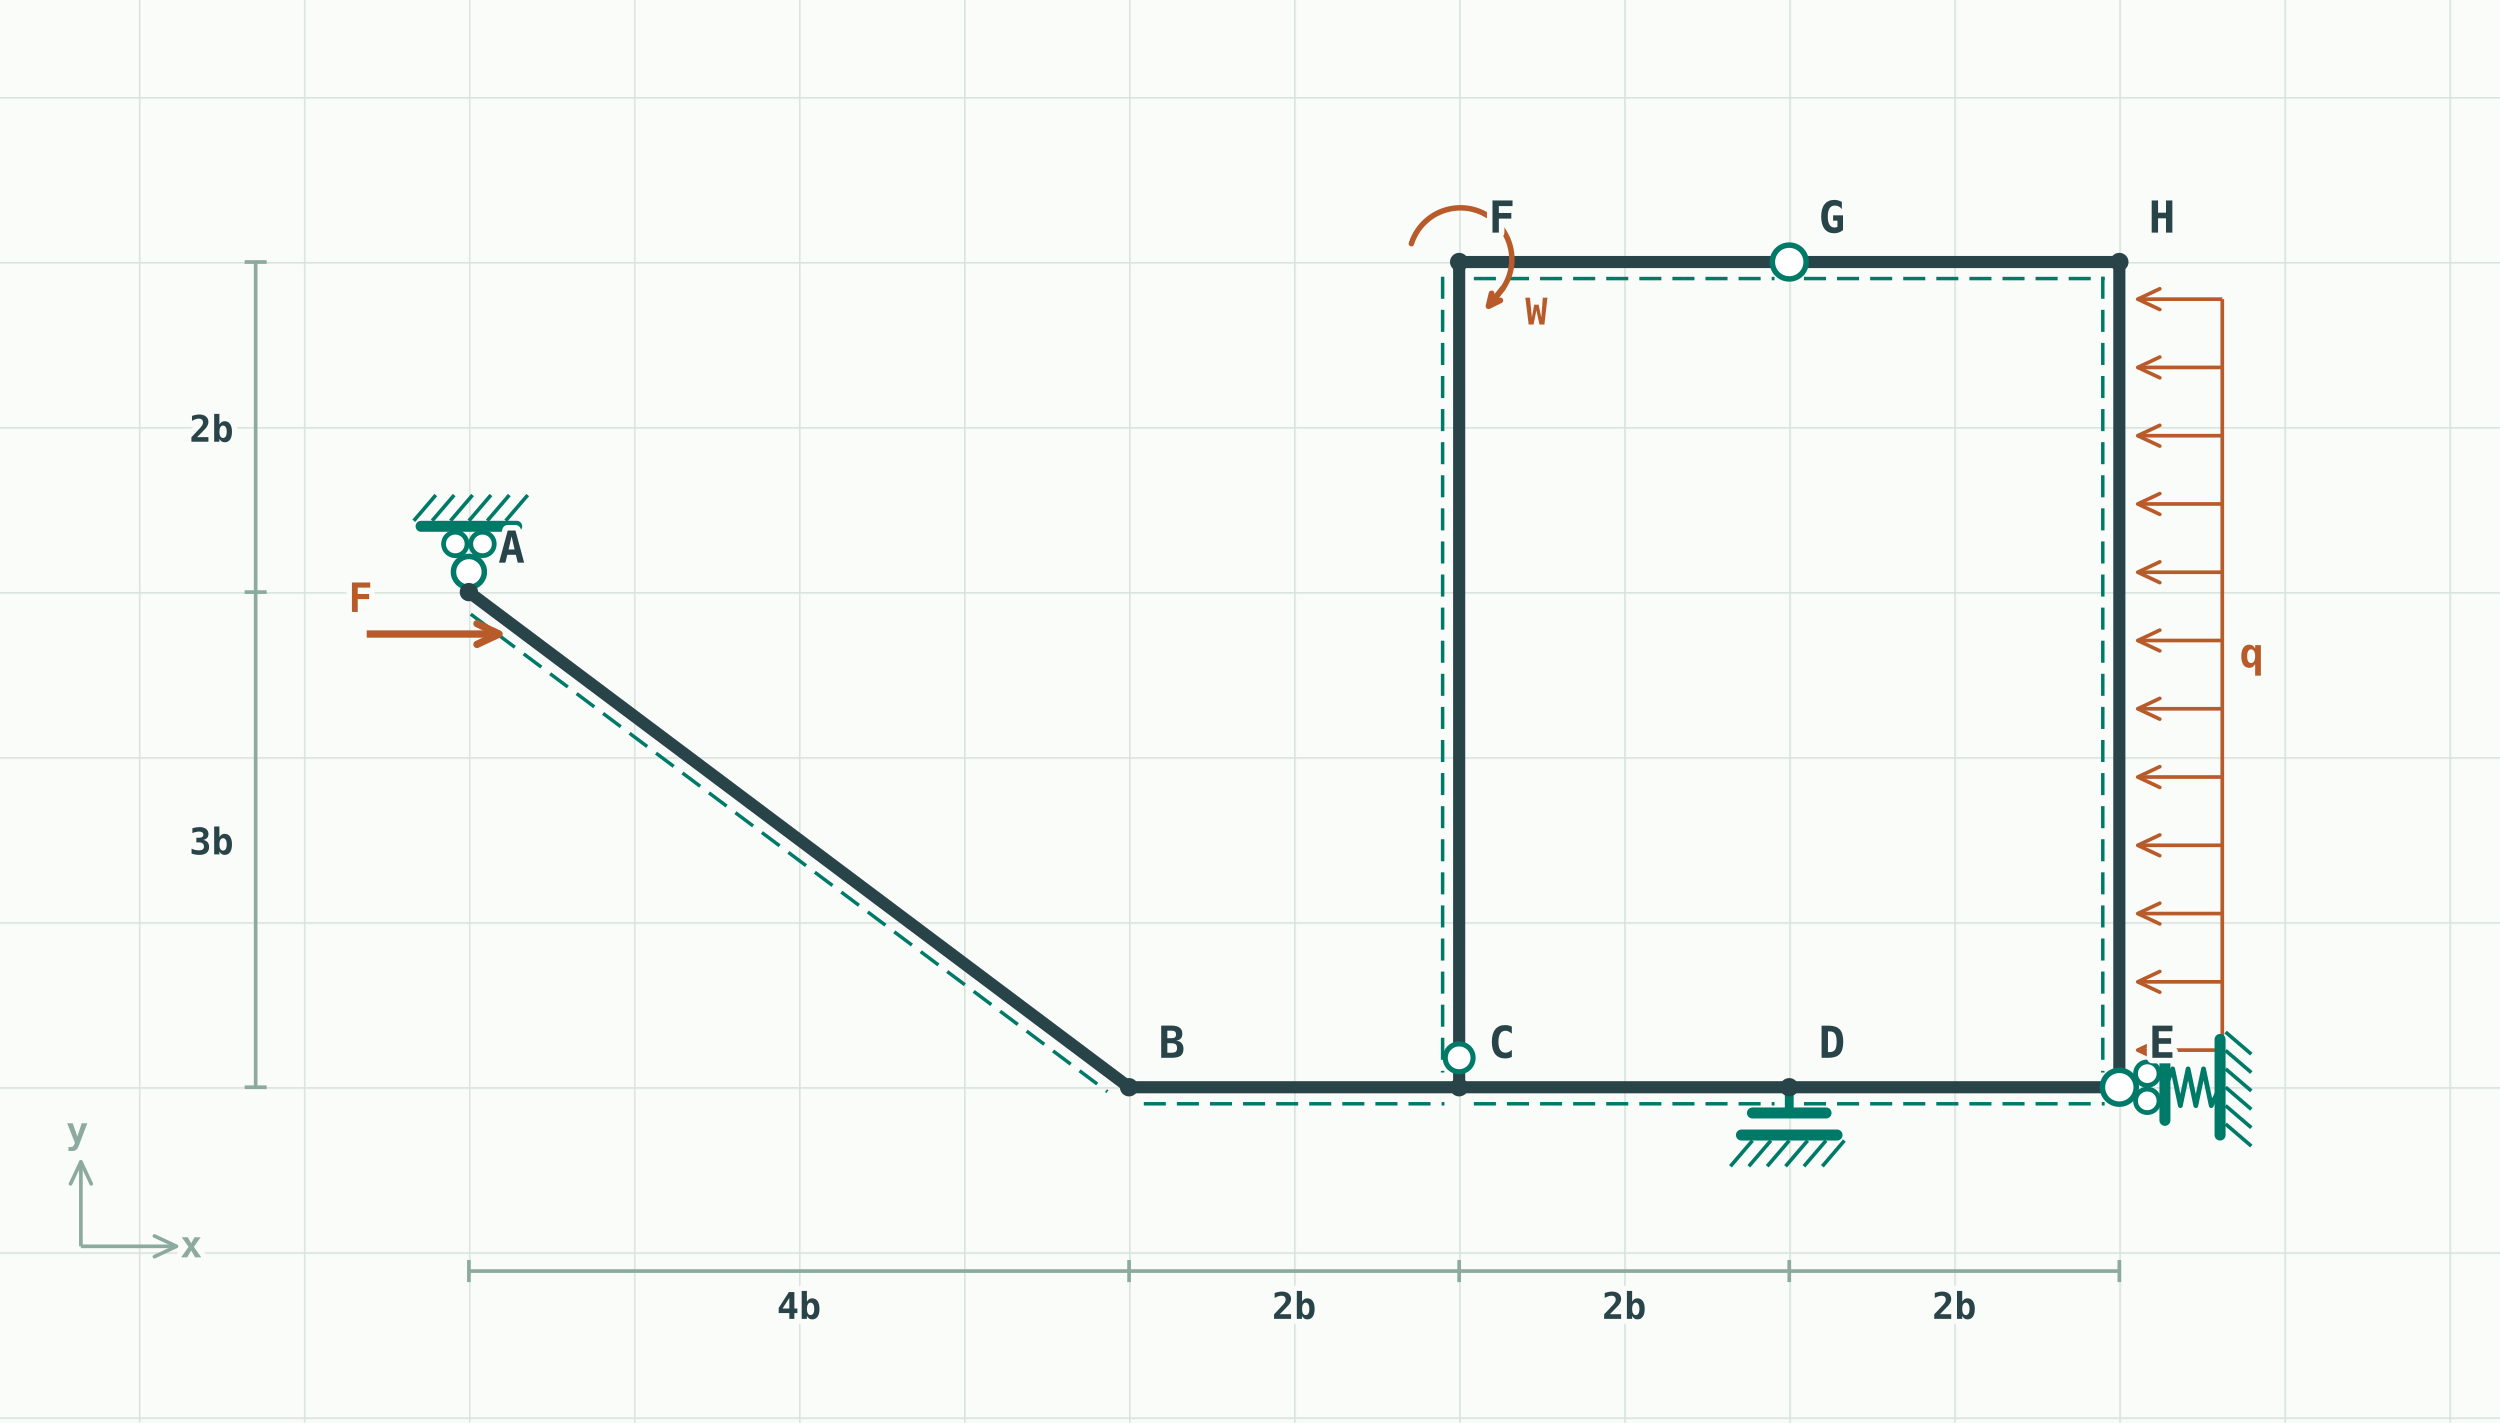
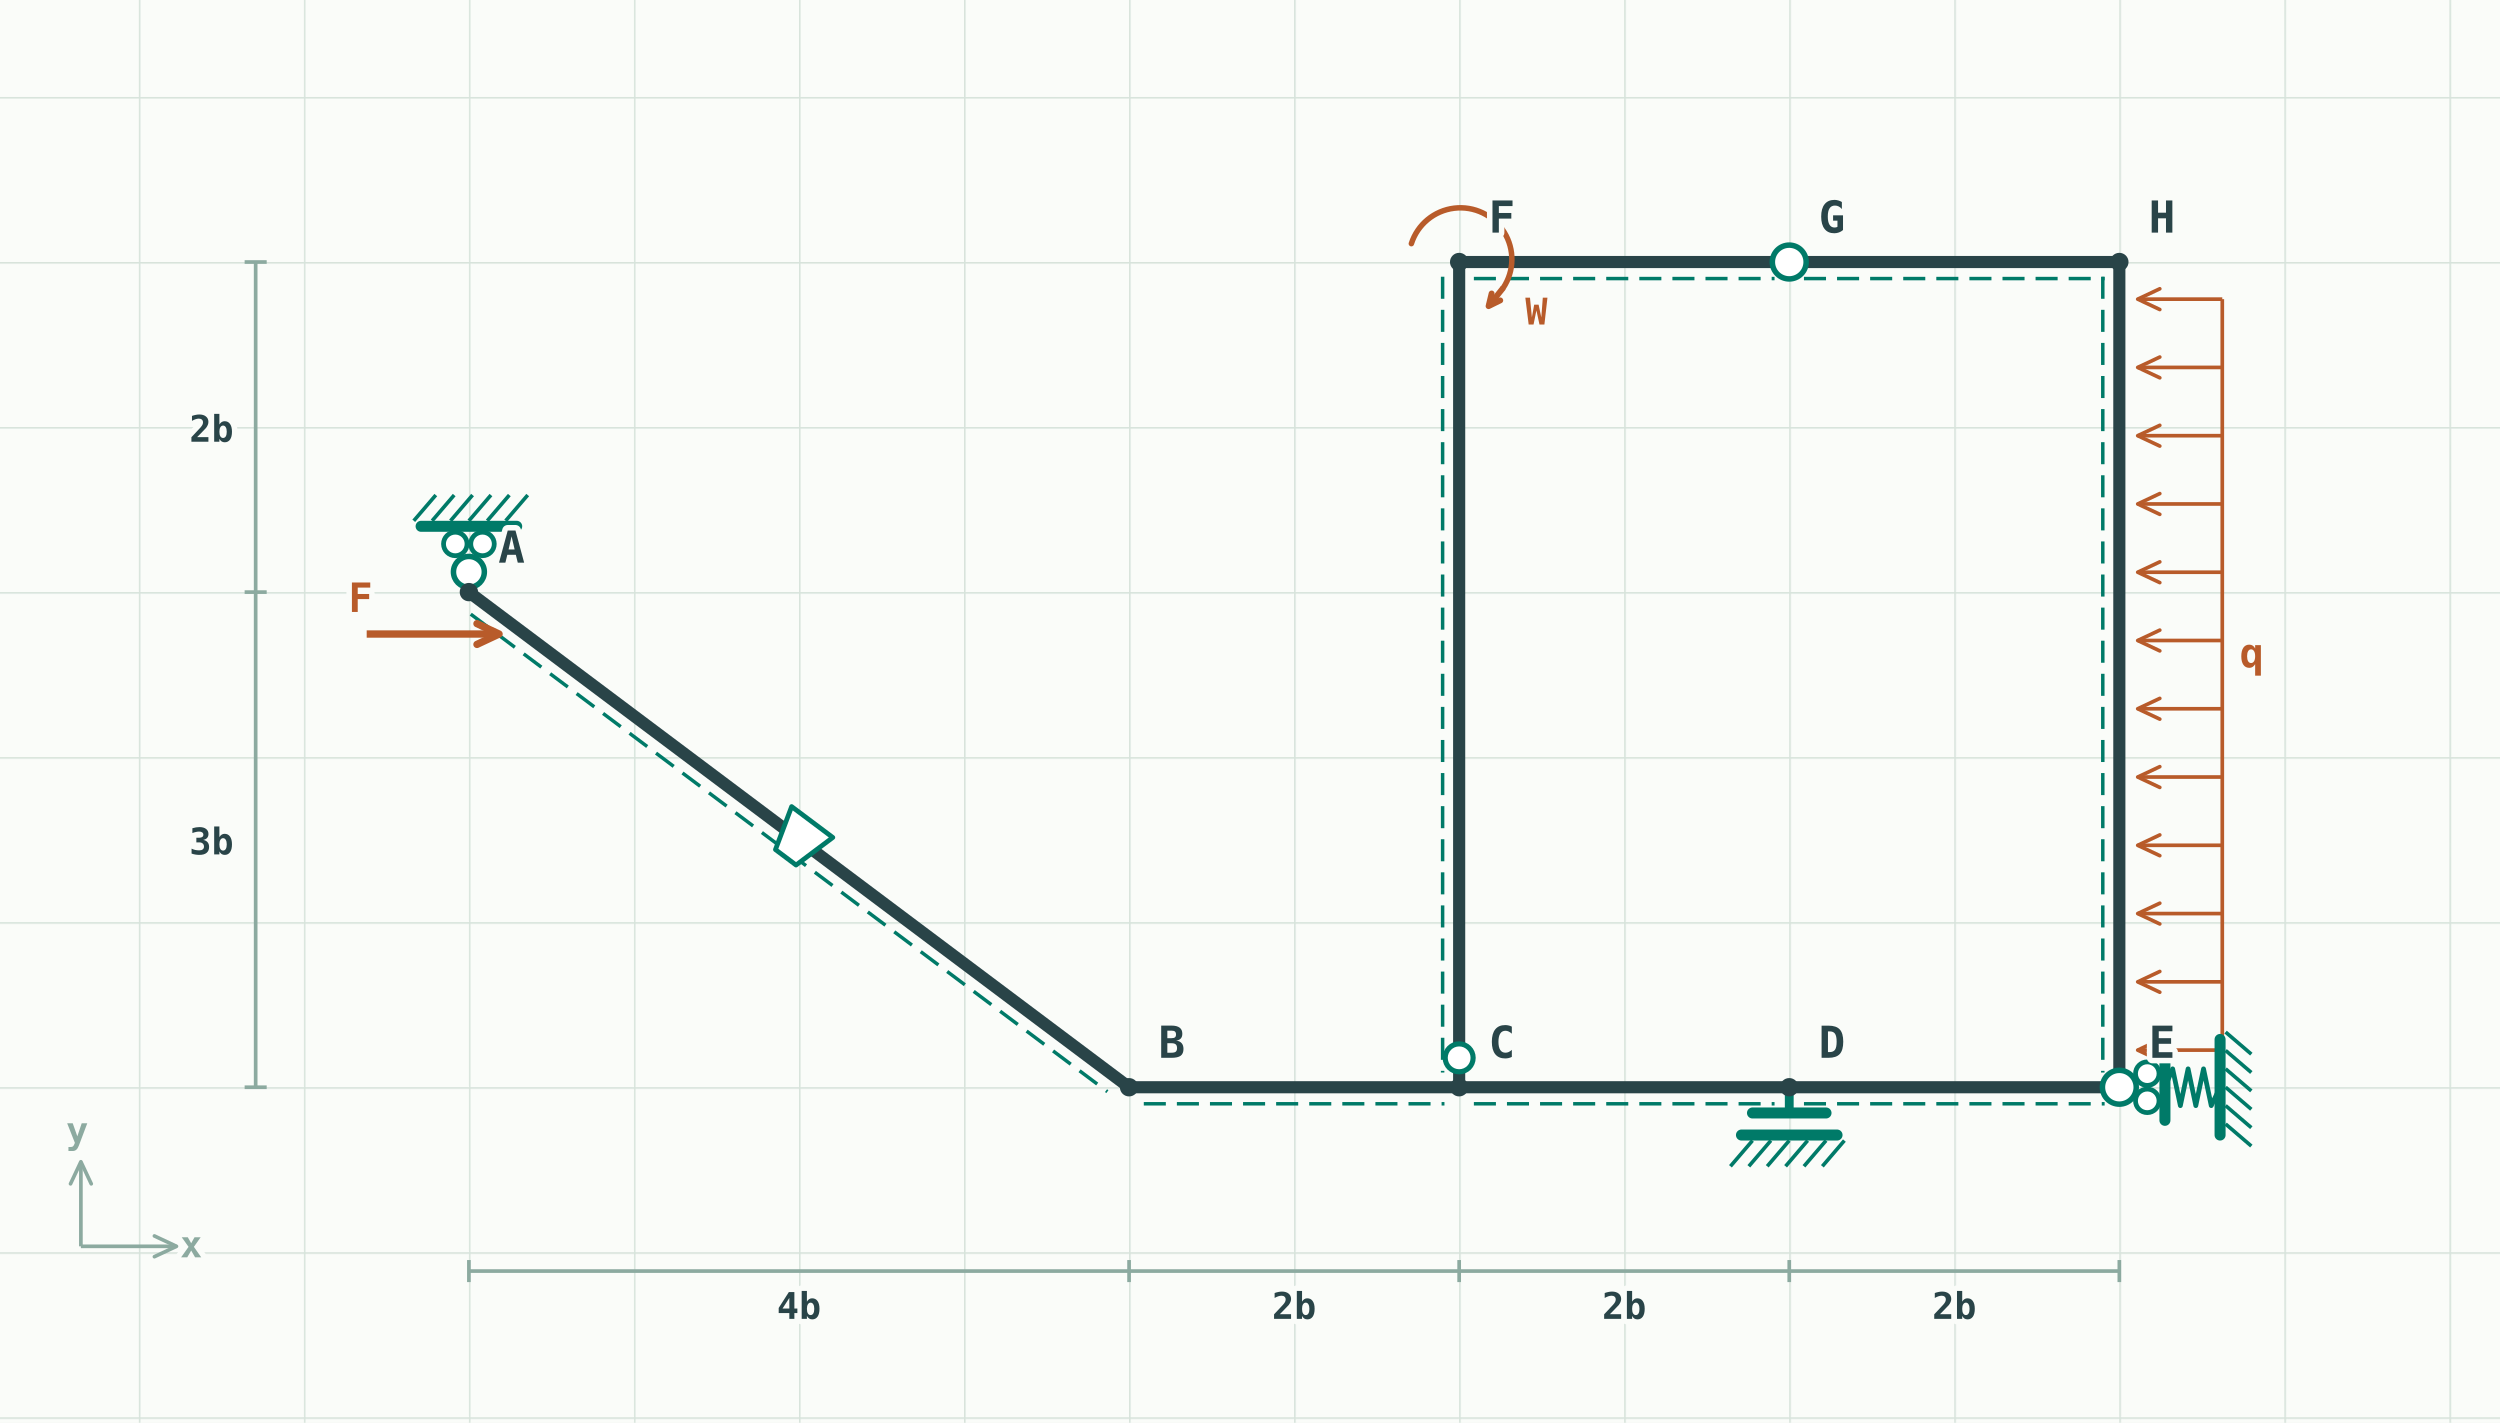
<svg xmlns="http://www.w3.org/2000/svg" viewBox="0 0 680 387" width="680" height="387" role="img" aria-label="Schema della struttura con vincoli e carichi">
  <rect width="100%" height="100%" fill="#fafcf9" />
  <defs>
    <pattern id="schema-grid" x="127.54" y="295.73" width="44.892" height="44.892" patternUnits="userSpaceOnUse">
      <path d="M 44.892 0 H 0 V 44.892" fill="none" stroke="#d7e3db" stroke-width=".85" />
    </pattern>
  </defs>
  <rect width="100%" height="100%" fill="url(#schema-grid)" />
  <line x1="128.04" y1="167.054" x2="301.208" y2="296.93" stroke="#007a68" stroke-width="0.95" class="fiber-mark" stroke-dasharray="6 3" />
  <line x1="311.108" y1="300.23" x2="392.892" y2="300.23" stroke="#007a68" stroke-width="0.95" class="fiber-mark" stroke-dasharray="6 3" />
  <line x1="400.892" y1="300.23" x2="482.676" y2="300.23" stroke="#007a68" stroke-width="0.95" class="fiber-mark" stroke-dasharray="6 3" />
  <line x1="490.676" y1="300.23" x2="572.46" y2="300.23" stroke="#007a68" stroke-width="0.95" class="fiber-mark" stroke-dasharray="6 3" />
  <line x1="392.392" y1="75.27" x2="392.392" y2="291.73" stroke="#007a68" stroke-width="0.95" class="fiber-mark" stroke-dasharray="6 3" />
  <line x1="400.892" y1="75.77" x2="482.676" y2="75.77" stroke="#007a68" stroke-width="0.95" class="fiber-mark" stroke-dasharray="6 3" />
  <line x1="490.676" y1="75.77" x2="572.46" y2="75.77" stroke="#007a68" stroke-width="0.95" class="fiber-mark" stroke-dasharray="6 3" />
  <line x1="571.96" y1="75.27" x2="571.96" y2="291.73" stroke="#007a68" stroke-width="0.95" class="fiber-mark" stroke-dasharray="6 3" />
  <line x1="127.54" y1="161.054" x2="307.108" y2="295.73" stroke="#294448" stroke-width="3.3" />
  <line x1="307.108" y1="295.73" x2="396.892" y2="295.73" stroke="#294448" stroke-width="3.3" />
  <line x1="396.892" y1="295.73" x2="486.676" y2="295.73" stroke="#294448" stroke-width="3.3" />
  <line x1="486.676" y1="295.73" x2="576.46" y2="295.73" stroke="#294448" stroke-width="3.3" />
  <line x1="396.892" y1="71.27" x2="396.892" y2="295.73" stroke="#294448" stroke-width="3.3" />
  <line x1="396.892" y1="71.27" x2="486.676" y2="71.27" stroke="#294448" stroke-width="3.3" />
  <line x1="486.676" y1="71.27" x2="576.46" y2="71.27" stroke="#294448" stroke-width="3.3" />
  <line x1="576.46" y1="71.27" x2="576.46" y2="295.73" stroke="#294448" stroke-width="3.3" />
  <line x1="99.74" y1="172.454" x2="135.74" y2="172.454" stroke="#b85b2a" stroke-width="2" />
  <path d="M 129.74 175.274 L 135.74 172.454 129.74 169.634" stroke="#b85b2a" fill="none" stroke-width="2" stroke-linejoin="round" stroke-linecap="round" />
  <text x="94.74" y="166.454" text-anchor="start" fill="#b85b2a" font-family="ui-monospace,Menlo,monospace" font-size="11" font-weight="550" paint-order="stroke" stroke="#fafcf9" stroke-width="3" stroke-linejoin="round">F</text>
+   <path d="M 215.324 219.392 L 226.524 227.792 L 216.524 235.292 L 210.924 231.092 Z" stroke="#007a68" fill="#fff" stroke-width="1.3" stroke-linejoin="round" stroke-linecap="round" class="thermal-curvature" />
  <circle cx="396.892" cy="287.73" r="3.8" stroke="#007a68" fill="#fff" stroke-width="1.4" />
  <line x1="604.46" y1="81.371" x2="604.46" y2="285.629" stroke="#b85b2a" stroke-width="1" />
  <line x1="604.46" y1="81.371" x2="581.46" y2="81.371" stroke="#b85b2a" stroke-width="1" />
  <path d="M 587.46 78.551 L 581.46 81.371 587.46 84.191" stroke="#b85b2a" fill="none" stroke-width="1" stroke-linejoin="round" stroke-linecap="round" />
  <line x1="604.46" y1="99.94" x2="581.46" y2="99.94" stroke="#b85b2a" stroke-width="1" />
  <path d="M 587.46 97.12 L 581.46 99.94 587.46 102.76" stroke="#b85b2a" fill="none" stroke-width="1" stroke-linejoin="round" stroke-linecap="round" />
  <line x1="604.46" y1="118.509" x2="581.46" y2="118.509" stroke="#b85b2a" stroke-width="1" />
  <path d="M 587.46 115.689 L 581.46 118.509 587.46 121.329" stroke="#b85b2a" fill="none" stroke-width="1" stroke-linejoin="round" stroke-linecap="round" />
  <line x1="604.46" y1="137.078" x2="581.46" y2="137.078" stroke="#b85b2a" stroke-width="1" />
  <path d="M 587.46 134.258 L 581.46 137.078 587.46 139.898" stroke="#b85b2a" fill="none" stroke-width="1" stroke-linejoin="round" stroke-linecap="round" />
  <line x1="604.46" y1="155.647" x2="581.46" y2="155.647" stroke="#b85b2a" stroke-width="1" />
  <path d="M 587.46 152.827 L 581.46 155.647 587.46 158.467" stroke="#b85b2a" fill="none" stroke-width="1" stroke-linejoin="round" stroke-linecap="round" />
  <line x1="604.46" y1="174.216" x2="581.46" y2="174.216" stroke="#b85b2a" stroke-width="1" />
  <path d="M 587.46 171.396 L 581.46 174.216 587.46 177.036" stroke="#b85b2a" fill="none" stroke-width="1" stroke-linejoin="round" stroke-linecap="round" />
  <line x1="604.46" y1="192.784" x2="581.46" y2="192.784" stroke="#b85b2a" stroke-width="1" />
  <path d="M 587.46 189.964 L 581.46 192.784 587.46 195.604" stroke="#b85b2a" fill="none" stroke-width="1" stroke-linejoin="round" stroke-linecap="round" />
  <line x1="604.46" y1="211.353" x2="581.46" y2="211.353" stroke="#b85b2a" stroke-width="1" />
  <path d="M 587.46 208.533 L 581.46 211.353 587.46 214.173" stroke="#b85b2a" fill="none" stroke-width="1" stroke-linejoin="round" stroke-linecap="round" />
  <line x1="604.46" y1="229.922" x2="581.46" y2="229.922" stroke="#b85b2a" stroke-width="1" />
  <path d="M 587.46 227.102 L 581.46 229.922 587.46 232.742" stroke="#b85b2a" fill="none" stroke-width="1" stroke-linejoin="round" stroke-linecap="round" />
  <line x1="604.46" y1="248.491" x2="581.46" y2="248.491" stroke="#b85b2a" stroke-width="1" />
  <path d="M 587.46 245.671 L 581.46 248.491 587.46 251.311" stroke="#b85b2a" fill="none" stroke-width="1" stroke-linejoin="round" stroke-linecap="round" />
  <line x1="604.46" y1="267.06" x2="581.46" y2="267.06" stroke="#b85b2a" stroke-width="1" />
  <path d="M 587.46 264.24 L 581.46 267.06 587.46 269.88" stroke="#b85b2a" fill="none" stroke-width="1" stroke-linejoin="round" stroke-linecap="round" />
  <line x1="604.46" y1="285.629" x2="581.46" y2="285.629" stroke="#b85b2a" stroke-width="1" />
  <path d="M 587.46 282.809 L 581.46 285.629 587.46 288.449" stroke="#b85b2a" fill="none" stroke-width="1" stroke-linejoin="round" stroke-linecap="round" />
  <text x="612.46" y="181.5" text-anchor="middle" fill="#b85b2a" font-family="ui-monospace,Menlo,monospace" font-size="11" font-weight="550" paint-order="stroke" stroke="#fafcf9" stroke-width="3" stroke-linejoin="round">q</text>
  <g transform="translate(127.54 161.054) rotate(-180)">
    <circle cx="-3.7" cy="13.1" r="3.2" stroke="#007a68" fill="#fff" stroke-width="1.3" />
    <circle cx="3.7" cy="13.1" r="3.2" stroke="#007a68" fill="#fff" stroke-width="1.3" />
    <line x1="-13" y1="17.9" x2="13" y2="17.9" stroke="#007a68" stroke-width="3" stroke-linecap="round" />
    <line x1="-10" y1="19.4" x2="-16" y2="26.4" stroke="#007a68" stroke-width="1" />
    <line x1="-5" y1="19.4" x2="-11" y2="26.4" stroke="#007a68" stroke-width="1" />
    <line x1="0" y1="19.4" x2="-6" y2="26.4" stroke="#007a68" stroke-width="1" />
    <line x1="5" y1="19.4" x2="-1" y2="26.4" stroke="#007a68" stroke-width="1" />
    <line x1="10" y1="19.4" x2="4" y2="26.4" stroke="#007a68" stroke-width="1" />
    <line x1="15" y1="19.4" x2="9" y2="26.4" stroke="#007a68" stroke-width="1" />
    <circle cx="0" cy="5.5" r="4.2" stroke="#007a68" fill="#fff" stroke-width="1.5" />
  </g>
  <circle cx="127.54" cy="161.054" r="2" stroke="#294448" fill="#294448" stroke-width="1" />
  <circle cx="307.108" cy="295.73" r="2" stroke="#294448" fill="#294448" stroke-width="1" />
  <circle cx="396.892" cy="295.73" r="2" stroke="#294448" fill="#294448" stroke-width="1" />
  <g transform="translate(486.676 295.73) rotate(0)">
    <line x1="0" y1="0" x2="0" y2="7" stroke="#007a68" stroke-width="2.4" />
    <line x1="-10" y1="7" x2="10" y2="7" stroke="#007a68" stroke-width="3" stroke-linecap="round" />
    <line x1="-13" y1="13" x2="13" y2="13" stroke="#007a68" stroke-width="3" stroke-linecap="round" />
    <line x1="-10" y1="14.5" x2="-16" y2="21.5" stroke="#007a68" stroke-width="1" />
    <line x1="-5" y1="14.5" x2="-11" y2="21.5" stroke="#007a68" stroke-width="1" />
    <line x1="0" y1="14.5" x2="-6" y2="21.5" stroke="#007a68" stroke-width="1" />
    <line x1="5" y1="14.5" x2="-1" y2="21.5" stroke="#007a68" stroke-width="1" />
    <line x1="10" y1="14.5" x2="4" y2="21.5" stroke="#007a68" stroke-width="1" />
    <line x1="15" y1="14.5" x2="9" y2="21.5" stroke="#007a68" stroke-width="1" />
  </g>
  <circle cx="486.676" cy="295.73" r="2" stroke="#294448" fill="#294448" stroke-width="1" />
  <g transform="translate(576.46 295.73) rotate(-90)">
    <circle cx="-3.7" cy="7.6" r="3.2" stroke="#007a68" fill="#fff" stroke-width="1.3" />
    <circle cx="3.7" cy="7.6" r="3.2" stroke="#007a68" fill="#fff" stroke-width="1.3" />
    <path d="M 0 12.4 L 5 14.5 L -5 16.6 L 5 18.7 L -5 20.8 L 5 22.9 L -5 25 L 0 27.4" stroke="#007a68" fill="none" stroke-width="1.3" stroke-linejoin="round" stroke-linecap="round" />
    <line x1="-9" y1="12.4" x2="9" y2="12.4" stroke="#007a68" stroke-width="3" stroke-linecap="round" />
    <line x1="-13" y1="27.4" x2="13" y2="27.4" stroke="#007a68" stroke-width="3" stroke-linecap="round" />
    <line x1="-10" y1="28.9" x2="-16" y2="35.9" stroke="#007a68" stroke-width="1" />
    <line x1="-5" y1="28.9" x2="-11" y2="35.9" stroke="#007a68" stroke-width="1" />
    <line x1="0" y1="28.9" x2="-6" y2="35.9" stroke="#007a68" stroke-width="1" />
    <line x1="5" y1="28.9" x2="-1" y2="35.9" stroke="#007a68" stroke-width="1" />
    <line x1="10" y1="28.9" x2="4" y2="35.9" stroke="#007a68" stroke-width="1" />
    <line x1="15" y1="28.9" x2="9" y2="35.9" stroke="#007a68" stroke-width="1" />
  </g>
  <circle cx="576.46" cy="295.73" r="4.6" stroke="#007a68" fill="#fff" stroke-width="1.5" />
  <path d="M 383.892 66.27 A 14 14 0 1 1 408.892 78.27" stroke="#b85b2a" fill="none" stroke-width="1.5" stroke-linejoin="round" stroke-linecap="round" />
  <line x1="408.892" y1="78.27" x2="404.892" y2="83.27" stroke="#b85b2a" stroke-width="1.6" />
  <path d="M 405.717 79.83 L 404.892 83.27 408.067 81.71" stroke="#b85b2a" fill="none" stroke-width="1.6" stroke-linejoin="round" stroke-linecap="round" />
  <text x="414.892" y="88.27" text-anchor="start" fill="#b85b2a" font-family="ui-monospace,Menlo,monospace" font-size="10" font-weight="550" paint-order="stroke" stroke="#fafcf9" stroke-width="3" stroke-linejoin="round">W</text>
  <circle cx="396.892" cy="71.27" r="2" stroke="#294448" fill="#294448" stroke-width="1" />
  <circle cx="486.676" cy="71.27" r="4.6" stroke="#007a68" fill="#fff" stroke-width="1.5" />
  <circle cx="576.46" cy="71.27" r="2" stroke="#294448" fill="#294448" stroke-width="1" />
  <text x="135.54" y="153.054" text-anchor="start" fill="#294448" font-family="ui-monospace,Menlo,monospace" font-size="12" font-weight="550" paint-order="stroke" stroke="#fafcf9" stroke-width="3" stroke-linejoin="round">A</text>
  <text x="315.108" y="287.73" text-anchor="start" fill="#294448" font-family="ui-monospace,Menlo,monospace" font-size="12" font-weight="550" paint-order="stroke" stroke="#fafcf9" stroke-width="3" stroke-linejoin="round">B</text>
  <text x="404.892" y="287.73" text-anchor="start" fill="#294448" font-family="ui-monospace,Menlo,monospace" font-size="12" font-weight="550" paint-order="stroke" stroke="#fafcf9" stroke-width="3" stroke-linejoin="round">C</text>
  <text x="494.676" y="287.73" text-anchor="start" fill="#294448" font-family="ui-monospace,Menlo,monospace" font-size="12" font-weight="550" paint-order="stroke" stroke="#fafcf9" stroke-width="3" stroke-linejoin="round">D</text>
  <text x="584.46" y="287.73" text-anchor="start" fill="#294448" font-family="ui-monospace,Menlo,monospace" font-size="12" font-weight="550" paint-order="stroke" stroke="#fafcf9" stroke-width="3" stroke-linejoin="round">E</text>
  <text x="404.892" y="63.27" text-anchor="start" fill="#294448" font-family="ui-monospace,Menlo,monospace" font-size="12" font-weight="550" paint-order="stroke" stroke="#fafcf9" stroke-width="3" stroke-linejoin="round">F</text>
  <text x="494.676" y="63.27" text-anchor="start" fill="#294448" font-family="ui-monospace,Menlo,monospace" font-size="12" font-weight="550" paint-order="stroke" stroke="#fafcf9" stroke-width="3" stroke-linejoin="round">G</text>
  <text x="584.46" y="63.27" text-anchor="start" fill="#294448" font-family="ui-monospace,Menlo,monospace" font-size="12" font-weight="550" paint-order="stroke" stroke="#fafcf9" stroke-width="3" stroke-linejoin="round">H</text>
  <line x1="127.54" y1="345.73" x2="576.46" y2="345.73" stroke="#8caaa0" stroke-width="1" />
  <line x1="69.54" y1="295.73" x2="69.54" y2="71.27" stroke="#8caaa0" stroke-width="1" />
  <line x1="127.54" y1="342.73" x2="127.54" y2="348.73" stroke="#8caaa0" stroke-width="1" />
  <line x1="307.108" y1="342.73" x2="307.108" y2="348.73" stroke="#8caaa0" stroke-width="1" />
  <text x="217.324" y="358.73" text-anchor="middle" fill="#294448" font-family="ui-monospace,Menlo,monospace" font-size="10" font-weight="550" paint-order="stroke" stroke="#fafcf9" stroke-width="3" stroke-linejoin="round">4b</text>
  <line x1="396.892" y1="342.73" x2="396.892" y2="348.73" stroke="#8caaa0" stroke-width="1" />
  <text x="352" y="358.73" text-anchor="middle" fill="#294448" font-family="ui-monospace,Menlo,monospace" font-size="10" font-weight="550" paint-order="stroke" stroke="#fafcf9" stroke-width="3" stroke-linejoin="round">2b</text>
  <line x1="486.676" y1="342.73" x2="486.676" y2="348.73" stroke="#8caaa0" stroke-width="1" />
  <text x="441.784" y="358.73" text-anchor="middle" fill="#294448" font-family="ui-monospace,Menlo,monospace" font-size="10" font-weight="550" paint-order="stroke" stroke="#fafcf9" stroke-width="3" stroke-linejoin="round">2b</text>
  <line x1="576.46" y1="342.73" x2="576.46" y2="348.73" stroke="#8caaa0" stroke-width="1" />
  <text x="531.568" y="358.73" text-anchor="middle" fill="#294448" font-family="ui-monospace,Menlo,monospace" font-size="10" font-weight="550" paint-order="stroke" stroke="#fafcf9" stroke-width="3" stroke-linejoin="round">2b</text>
  <line x1="66.54" y1="295.73" x2="72.54" y2="295.73" stroke="#8caaa0" stroke-width="1" />
  <line x1="66.54" y1="161.054" x2="72.54" y2="161.054" stroke="#8caaa0" stroke-width="1" />
  <text x="63.54" y="232.392" text-anchor="end" fill="#294448" font-family="ui-monospace,Menlo,monospace" font-size="10" font-weight="550" paint-order="stroke" stroke="#fafcf9" stroke-width="3" stroke-linejoin="round">3b</text>
  <line x1="66.54" y1="71.27" x2="72.54" y2="71.27" stroke="#8caaa0" stroke-width="1" />
  <text x="63.54" y="120.162" text-anchor="end" fill="#294448" font-family="ui-monospace,Menlo,monospace" font-size="10" font-weight="550" paint-order="stroke" stroke="#fafcf9" stroke-width="3" stroke-linejoin="round">2b</text>
  <line x1="127.54" y1="161.054" x2="307.108" y2="295.73" stroke="transparent" stroke-width="17" data-edge="0" style="cursor:pointer" />
  <line x1="307.108" y1="295.73" x2="396.892" y2="295.73" stroke="transparent" stroke-width="17" data-edge="1" style="cursor:pointer" />
  <line x1="396.892" y1="295.73" x2="486.676" y2="295.73" stroke="transparent" stroke-width="17" data-edge="2" style="cursor:pointer" />
  <line x1="486.676" y1="295.73" x2="576.46" y2="295.73" stroke="transparent" stroke-width="17" data-edge="3" style="cursor:pointer" />
  <line x1="396.892" y1="71.27" x2="396.892" y2="295.73" stroke="transparent" stroke-width="17" data-edge="4" style="cursor:pointer" />
  <line x1="396.892" y1="71.27" x2="486.676" y2="71.27" stroke="transparent" stroke-width="17" data-edge="5" style="cursor:pointer" />
  <line x1="486.676" y1="71.27" x2="576.46" y2="71.27" stroke="transparent" stroke-width="17" data-edge="6" style="cursor:pointer" />
  <line x1="576.46" y1="71.27" x2="576.46" y2="295.73" stroke="transparent" stroke-width="17" data-edge="7" style="cursor:pointer" />
  <circle cx="127.54" cy="161.054" r="11" fill="transparent" data-node="0" style="cursor:pointer" />
  <circle cx="307.108" cy="295.73" r="11" fill="transparent" data-node="1" style="cursor:pointer" />
  <circle cx="396.892" cy="295.73" r="11" fill="transparent" data-node="2" style="cursor:pointer" />
  <circle cx="486.676" cy="295.73" r="11" fill="transparent" data-node="3" style="cursor:pointer" />
  <circle cx="576.46" cy="295.73" r="11" fill="transparent" data-node="4" style="cursor:pointer" />
  <circle cx="396.892" cy="71.27" r="11" fill="transparent" data-node="5" style="cursor:pointer" />
  <circle cx="486.676" cy="71.27" r="11" fill="transparent" data-node="6" style="cursor:pointer" />
  <circle cx="576.46" cy="71.27" r="11" fill="transparent" data-node="7" style="cursor:pointer" />
  <line x1="22" y1="339" x2="48" y2="339" stroke="#8caaa0" stroke-width="1" />
  <path d="M 42 341.82 L 48 339 42 336.18" stroke="#8caaa0" fill="none" stroke-width="1" stroke-linejoin="round" stroke-linecap="round" />
  <line x1="22" y1="339" x2="22" y2="316" stroke="#8caaa0" stroke-width="1" />
  <path d="M 24.82 322 L 22 316 19.18 322" stroke="#8caaa0" fill="none" stroke-width="1" stroke-linejoin="round" stroke-linecap="round" />
  <text x="52" y="342" text-anchor="middle" fill="#8caaa0" font-family="ui-monospace,Menlo,monospace" font-size="10" font-weight="550" paint-order="stroke" stroke="#fafcf9" stroke-width="3" stroke-linejoin="round">x</text>
  <text x="21" y="311" text-anchor="middle" fill="#8caaa0" font-family="ui-monospace,Menlo,monospace" font-size="10" font-weight="550" paint-order="stroke" stroke="#fafcf9" stroke-width="3" stroke-linejoin="round">y</text>
</svg>
